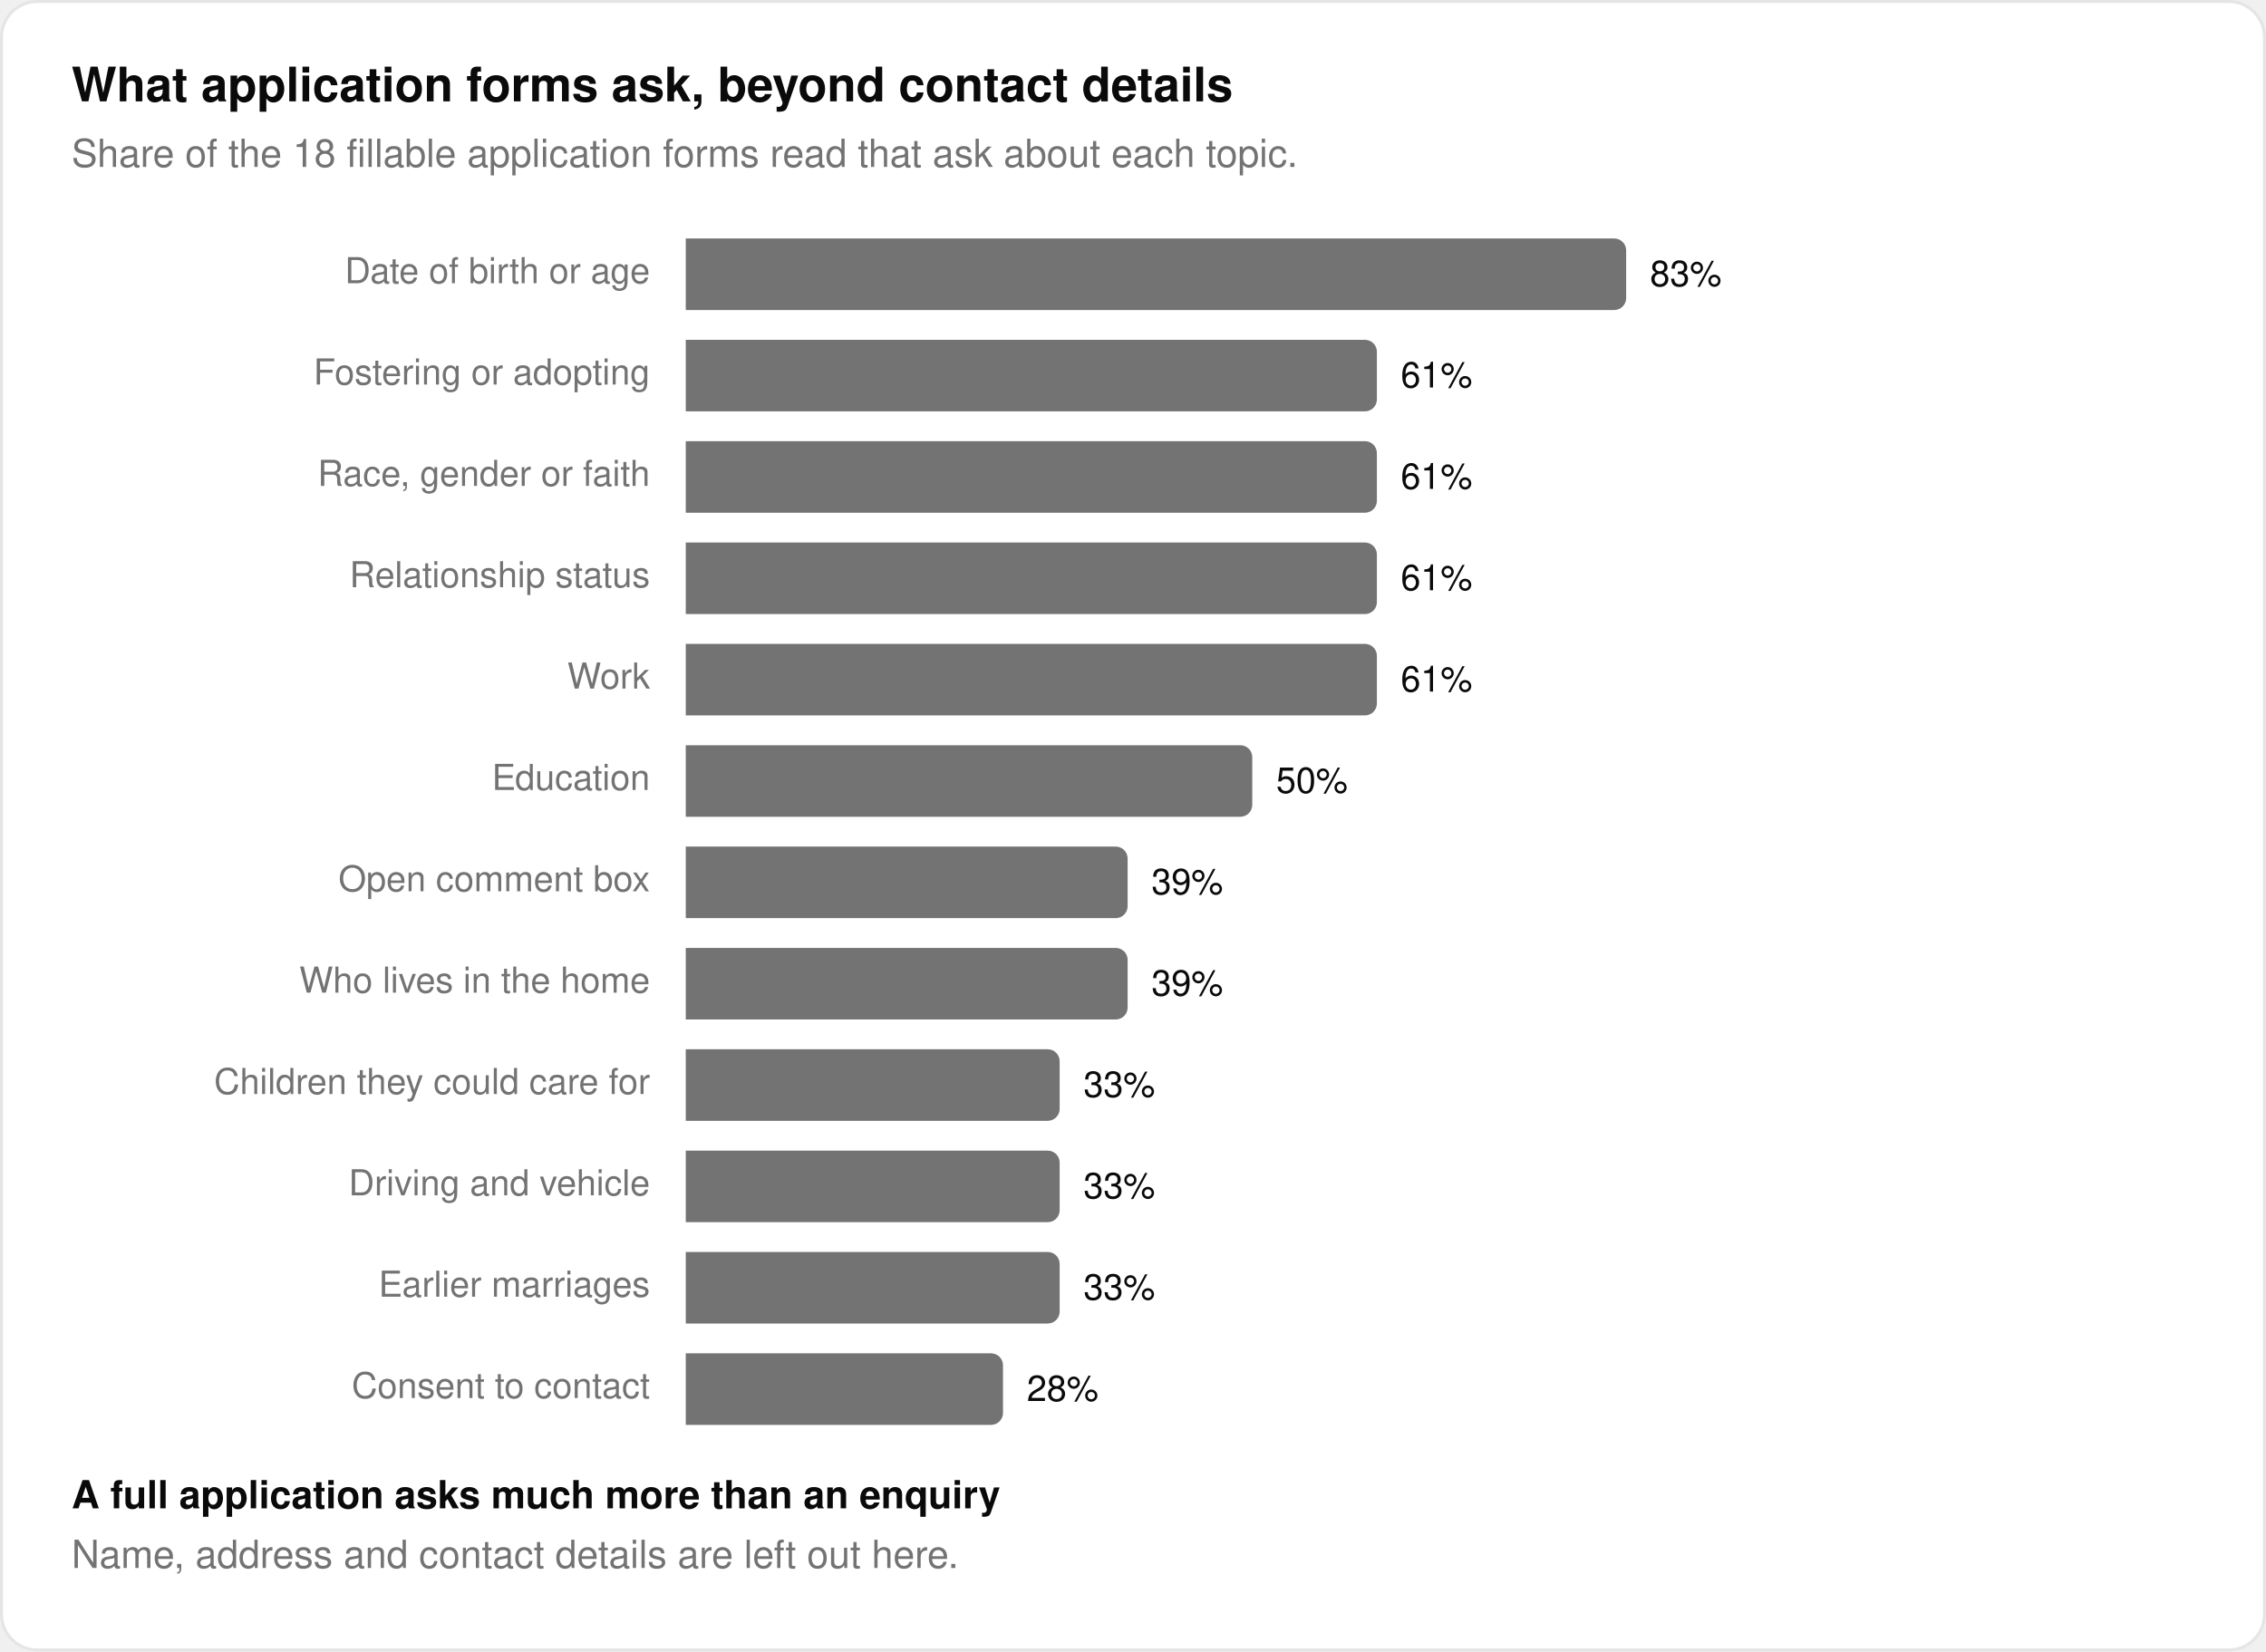
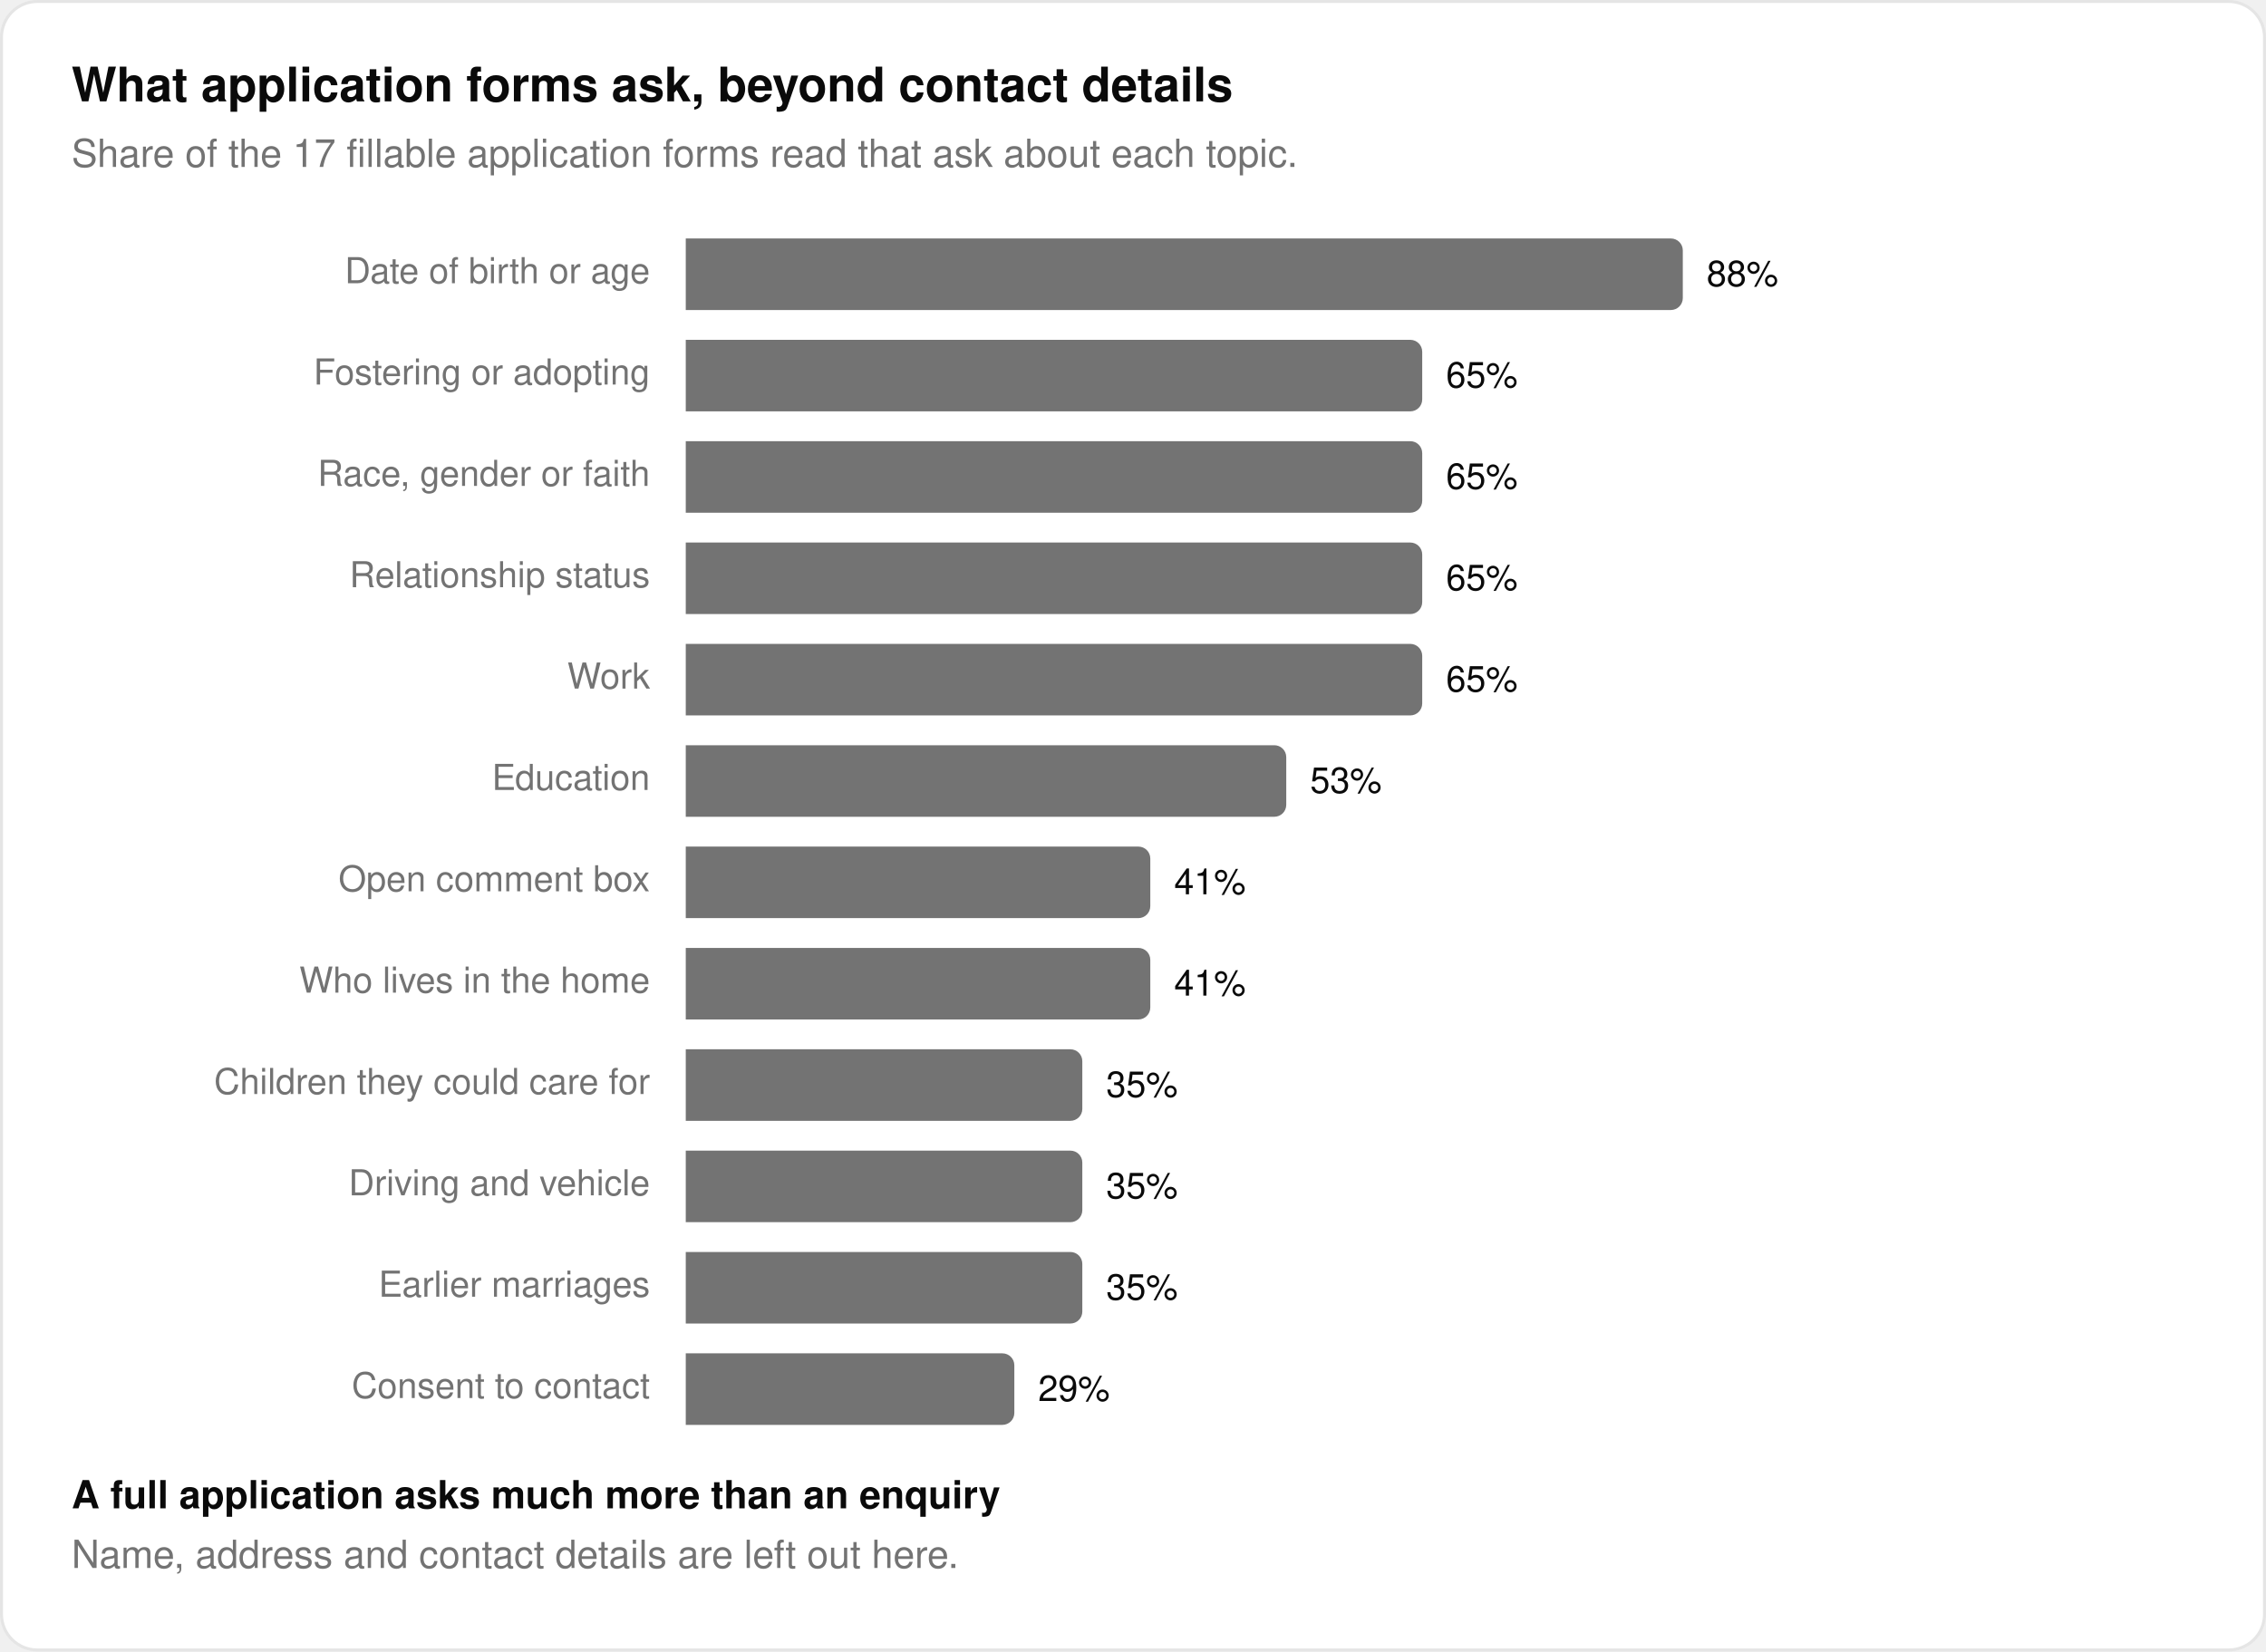
<svg xmlns="http://www.w3.org/2000/svg" viewBox="0 0 760 554" width="760" height="554" role="img" aria-label="What application forms ask, beyond contact details">
  <style>
.card{fill:#ffffff;stroke:#e5e5e5}.t1{fill:#0a0a0a}.t2{fill:#737373}.grid{stroke:#e5e5e5}.base{stroke:#e5e5e5}
.s1{fill:#737373}.st{fill:#171717}.stx{fill:#fafafa}.co{fill:#737373}.cox{fill:#ffffff}
.hy{fill:#f5f5f5;stroke:#737373}.hyx{fill:#0a0a0a}
.o1{fill:#d4d4d4}.o2{fill:#737373}.o4{fill:#171717}.ox{fill:#fafafa}
text{font-family:"Geist","Geist Variable",-apple-system,BlinkMacSystemFont,"Segoe UI",Helvetica,Arial,sans-serif}
@media (prefers-color-scheme:dark){
.card{fill:#171717;stroke:#2e2e2e}.t1{fill:#fafafa}.t2{fill:#a1a1a1}.grid{stroke:#2e2e2e}.base{stroke:#2e2e2e}
.st{fill:#e5e5e5}.stx{fill:#171717}.hy{fill:#262626;stroke:#a1a1a1}.hyx{fill:#fafafa}
.o1{fill:#404040}.o4{fill:#e5e5e5}.ox{fill:#171717}}
</style>
  <rect class="card" x="0.5" y="0.5" width="759" height="553" rx="12" stroke-width="1" />
  <text x="24" y="34" class="t1" font-size="16" text-anchor="start" font-weight="600">What application forms ask, beyond contact details</text>
-   <text x="24" y="56" class="t2" font-size="13" text-anchor="start" font-weight="400">Share of the 18 fillable application forms read that ask about each topic.</text>
+   <text x="24" y="56" class="t2" font-size="13" text-anchor="start" font-weight="400">Share of the 17 fillable application forms read that ask about each topic.</text>
  <text x="218" y="95" class="t2" font-size="12" text-anchor="end" font-weight="400">Date of birth or age</text>
-   <path class="s1" d="M230,80 h311.4 a4,4 0 0 1 4,4 v16.0 a4,4 0 0 1 -4,4 h-311.4 z" />
-   <text x="553.4" y="96" class="t1" font-size="12" text-anchor="start" font-weight="500">83%</text>
+   <path class="s1" d="M230,80 h330.4 a4,4 0 0 1 4,4 v16.0 a4,4 0 0 1 -4,4 h-330.4 z" />
+   <text x="572.4" y="96" class="t1" font-size="12" text-anchor="start" font-weight="500">88%</text>
  <text x="218" y="129" class="t2" font-size="12" text-anchor="end" font-weight="400">Fostering or adopting</text>
-   <path class="s1" d="M230,114 h227.8 a4,4 0 0 1 4,4 v16.0 a4,4 0 0 1 -4,4 h-227.8 z" />
-   <text x="469.8" y="130" class="t1" font-size="12" text-anchor="start" font-weight="500">61%</text>
+   <path class="s1" d="M230,114 h243.0 a4,4 0 0 1 4,4 v16.0 a4,4 0 0 1 -4,4 h-243.0 z" />
+   <text x="485.0" y="130" class="t1" font-size="12" text-anchor="start" font-weight="500">65%</text>
  <text x="218" y="163" class="t2" font-size="12" text-anchor="end" font-weight="400">Race, gender or faith</text>
-   <path class="s1" d="M230,148 h227.8 a4,4 0 0 1 4,4 v16.0 a4,4 0 0 1 -4,4 h-227.8 z" />
-   <text x="469.8" y="164" class="t1" font-size="12" text-anchor="start" font-weight="500">61%</text>
+   <path class="s1" d="M230,148 h243.0 a4,4 0 0 1 4,4 v16.0 a4,4 0 0 1 -4,4 h-243.0 z" />
+   <text x="485.0" y="164" class="t1" font-size="12" text-anchor="start" font-weight="500">65%</text>
  <text x="218" y="197" class="t2" font-size="12" text-anchor="end" font-weight="400">Relationship status</text>
-   <path class="s1" d="M230,182 h227.8 a4,4 0 0 1 4,4 v16.0 a4,4 0 0 1 -4,4 h-227.8 z" />
-   <text x="469.8" y="198" class="t1" font-size="12" text-anchor="start" font-weight="500">61%</text>
+   <path class="s1" d="M230,182 h243.0 a4,4 0 0 1 4,4 v16.0 a4,4 0 0 1 -4,4 h-243.0 z" />
+   <text x="485.0" y="198" class="t1" font-size="12" text-anchor="start" font-weight="500">65%</text>
  <text x="218" y="231" class="t2" font-size="12" text-anchor="end" font-weight="400">Work</text>
-   <path class="s1" d="M230,216 h227.8 a4,4 0 0 1 4,4 v16.0 a4,4 0 0 1 -4,4 h-227.8 z" />
-   <text x="469.8" y="232" class="t1" font-size="12" text-anchor="start" font-weight="500">61%</text>
+   <path class="s1" d="M230,216 h243.0 a4,4 0 0 1 4,4 v16.0 a4,4 0 0 1 -4,4 h-243.0 z" />
+   <text x="485.0" y="232" class="t1" font-size="12" text-anchor="start" font-weight="500">65%</text>
  <text x="218" y="265" class="t2" font-size="12" text-anchor="end" font-weight="400">Education</text>
-   <path class="s1" d="M230,250 h186.0 a4,4 0 0 1 4,4 v16.0 a4,4 0 0 1 -4,4 h-186.0 z" />
-   <text x="428.0" y="266" class="t1" font-size="12" text-anchor="start" font-weight="500">50%</text>
+   <path class="s1" d="M230,250 h197.4 a4,4 0 0 1 4,4 v16.0 a4,4 0 0 1 -4,4 h-197.4 z" />
+   <text x="439.4" y="266" class="t1" font-size="12" text-anchor="start" font-weight="500">53%</text>
  <text x="218" y="299" class="t2" font-size="12" text-anchor="end" font-weight="400">Open comment box</text>
-   <path class="s1" d="M230,284 h144.2 a4,4 0 0 1 4,4 v16.0 a4,4 0 0 1 -4,4 h-144.2 z" />
-   <text x="386.2" y="300" class="t1" font-size="12" text-anchor="start" font-weight="500">39%</text>
+   <path class="s1" d="M230,284 h151.8 a4,4 0 0 1 4,4 v16.0 a4,4 0 0 1 -4,4 h-151.8 z" />
+   <text x="393.8" y="300" class="t1" font-size="12" text-anchor="start" font-weight="500">41%</text>
  <text x="218" y="333" class="t2" font-size="12" text-anchor="end" font-weight="400">Who lives in the home</text>
-   <path class="s1" d="M230,318 h144.2 a4,4 0 0 1 4,4 v16.0 a4,4 0 0 1 -4,4 h-144.2 z" />
-   <text x="386.2" y="334" class="t1" font-size="12" text-anchor="start" font-weight="500">39%</text>
+   <path class="s1" d="M230,318 h151.8 a4,4 0 0 1 4,4 v16.0 a4,4 0 0 1 -4,4 h-151.8 z" />
+   <text x="393.8" y="334" class="t1" font-size="12" text-anchor="start" font-weight="500">41%</text>
  <text x="218" y="367" class="t2" font-size="12" text-anchor="end" font-weight="400">Children they could care for</text>
-   <path class="s1" d="M230,352 h121.4 a4,4 0 0 1 4,4 v16.0 a4,4 0 0 1 -4,4 h-121.4 z" />
-   <text x="363.4" y="368" class="t1" font-size="12" text-anchor="start" font-weight="500">33%</text>
+   <path class="s1" d="M230,352 h129.0 a4,4 0 0 1 4,4 v16.0 a4,4 0 0 1 -4,4 h-129.0 z" />
+   <text x="371.0" y="368" class="t1" font-size="12" text-anchor="start" font-weight="500">35%</text>
  <text x="218" y="401" class="t2" font-size="12" text-anchor="end" font-weight="400">Driving and vehicle</text>
-   <path class="s1" d="M230,386 h121.4 a4,4 0 0 1 4,4 v16.0 a4,4 0 0 1 -4,4 h-121.4 z" />
-   <text x="363.4" y="402" class="t1" font-size="12" text-anchor="start" font-weight="500">33%</text>
+   <path class="s1" d="M230,386 h129.0 a4,4 0 0 1 4,4 v16.0 a4,4 0 0 1 -4,4 h-129.0 z" />
+   <text x="371.0" y="402" class="t1" font-size="12" text-anchor="start" font-weight="500">35%</text>
  <text x="218" y="435" class="t2" font-size="12" text-anchor="end" font-weight="400">Earlier marriages</text>
-   <path class="s1" d="M230,420 h121.4 a4,4 0 0 1 4,4 v16.0 a4,4 0 0 1 -4,4 h-121.4 z" />
-   <text x="363.4" y="436" class="t1" font-size="12" text-anchor="start" font-weight="500">33%</text>
+   <path class="s1" d="M230,420 h129.0 a4,4 0 0 1 4,4 v16.0 a4,4 0 0 1 -4,4 h-129.0 z" />
+   <text x="371.0" y="436" class="t1" font-size="12" text-anchor="start" font-weight="500">35%</text>
  <text x="218" y="469" class="t2" font-size="12" text-anchor="end" font-weight="400">Consent to contact</text>
-   <path class="s1" d="M230,454 h102.4 a4,4 0 0 1 4,4 v16.0 a4,4 0 0 1 -4,4 h-102.4 z" />
-   <text x="344.4" y="470" class="t1" font-size="12" text-anchor="start" font-weight="500">28%</text>
+   <path class="s1" d="M230,454 h106.2 a4,4 0 0 1 4,4 v16.0 a4,4 0 0 1 -4,4 h-106.2 z" />
+   <text x="348.2" y="470" class="t1" font-size="12" text-anchor="start" font-weight="500">29%</text>
  <text x="24" y="506" class="t1" font-size="13" text-anchor="start" font-weight="600">A full application asks much more than an enquiry</text>
  <text x="24" y="526" class="t2" font-size="13" text-anchor="start" font-weight="400">Name, address and contact details are left out here.</text>
</svg>
